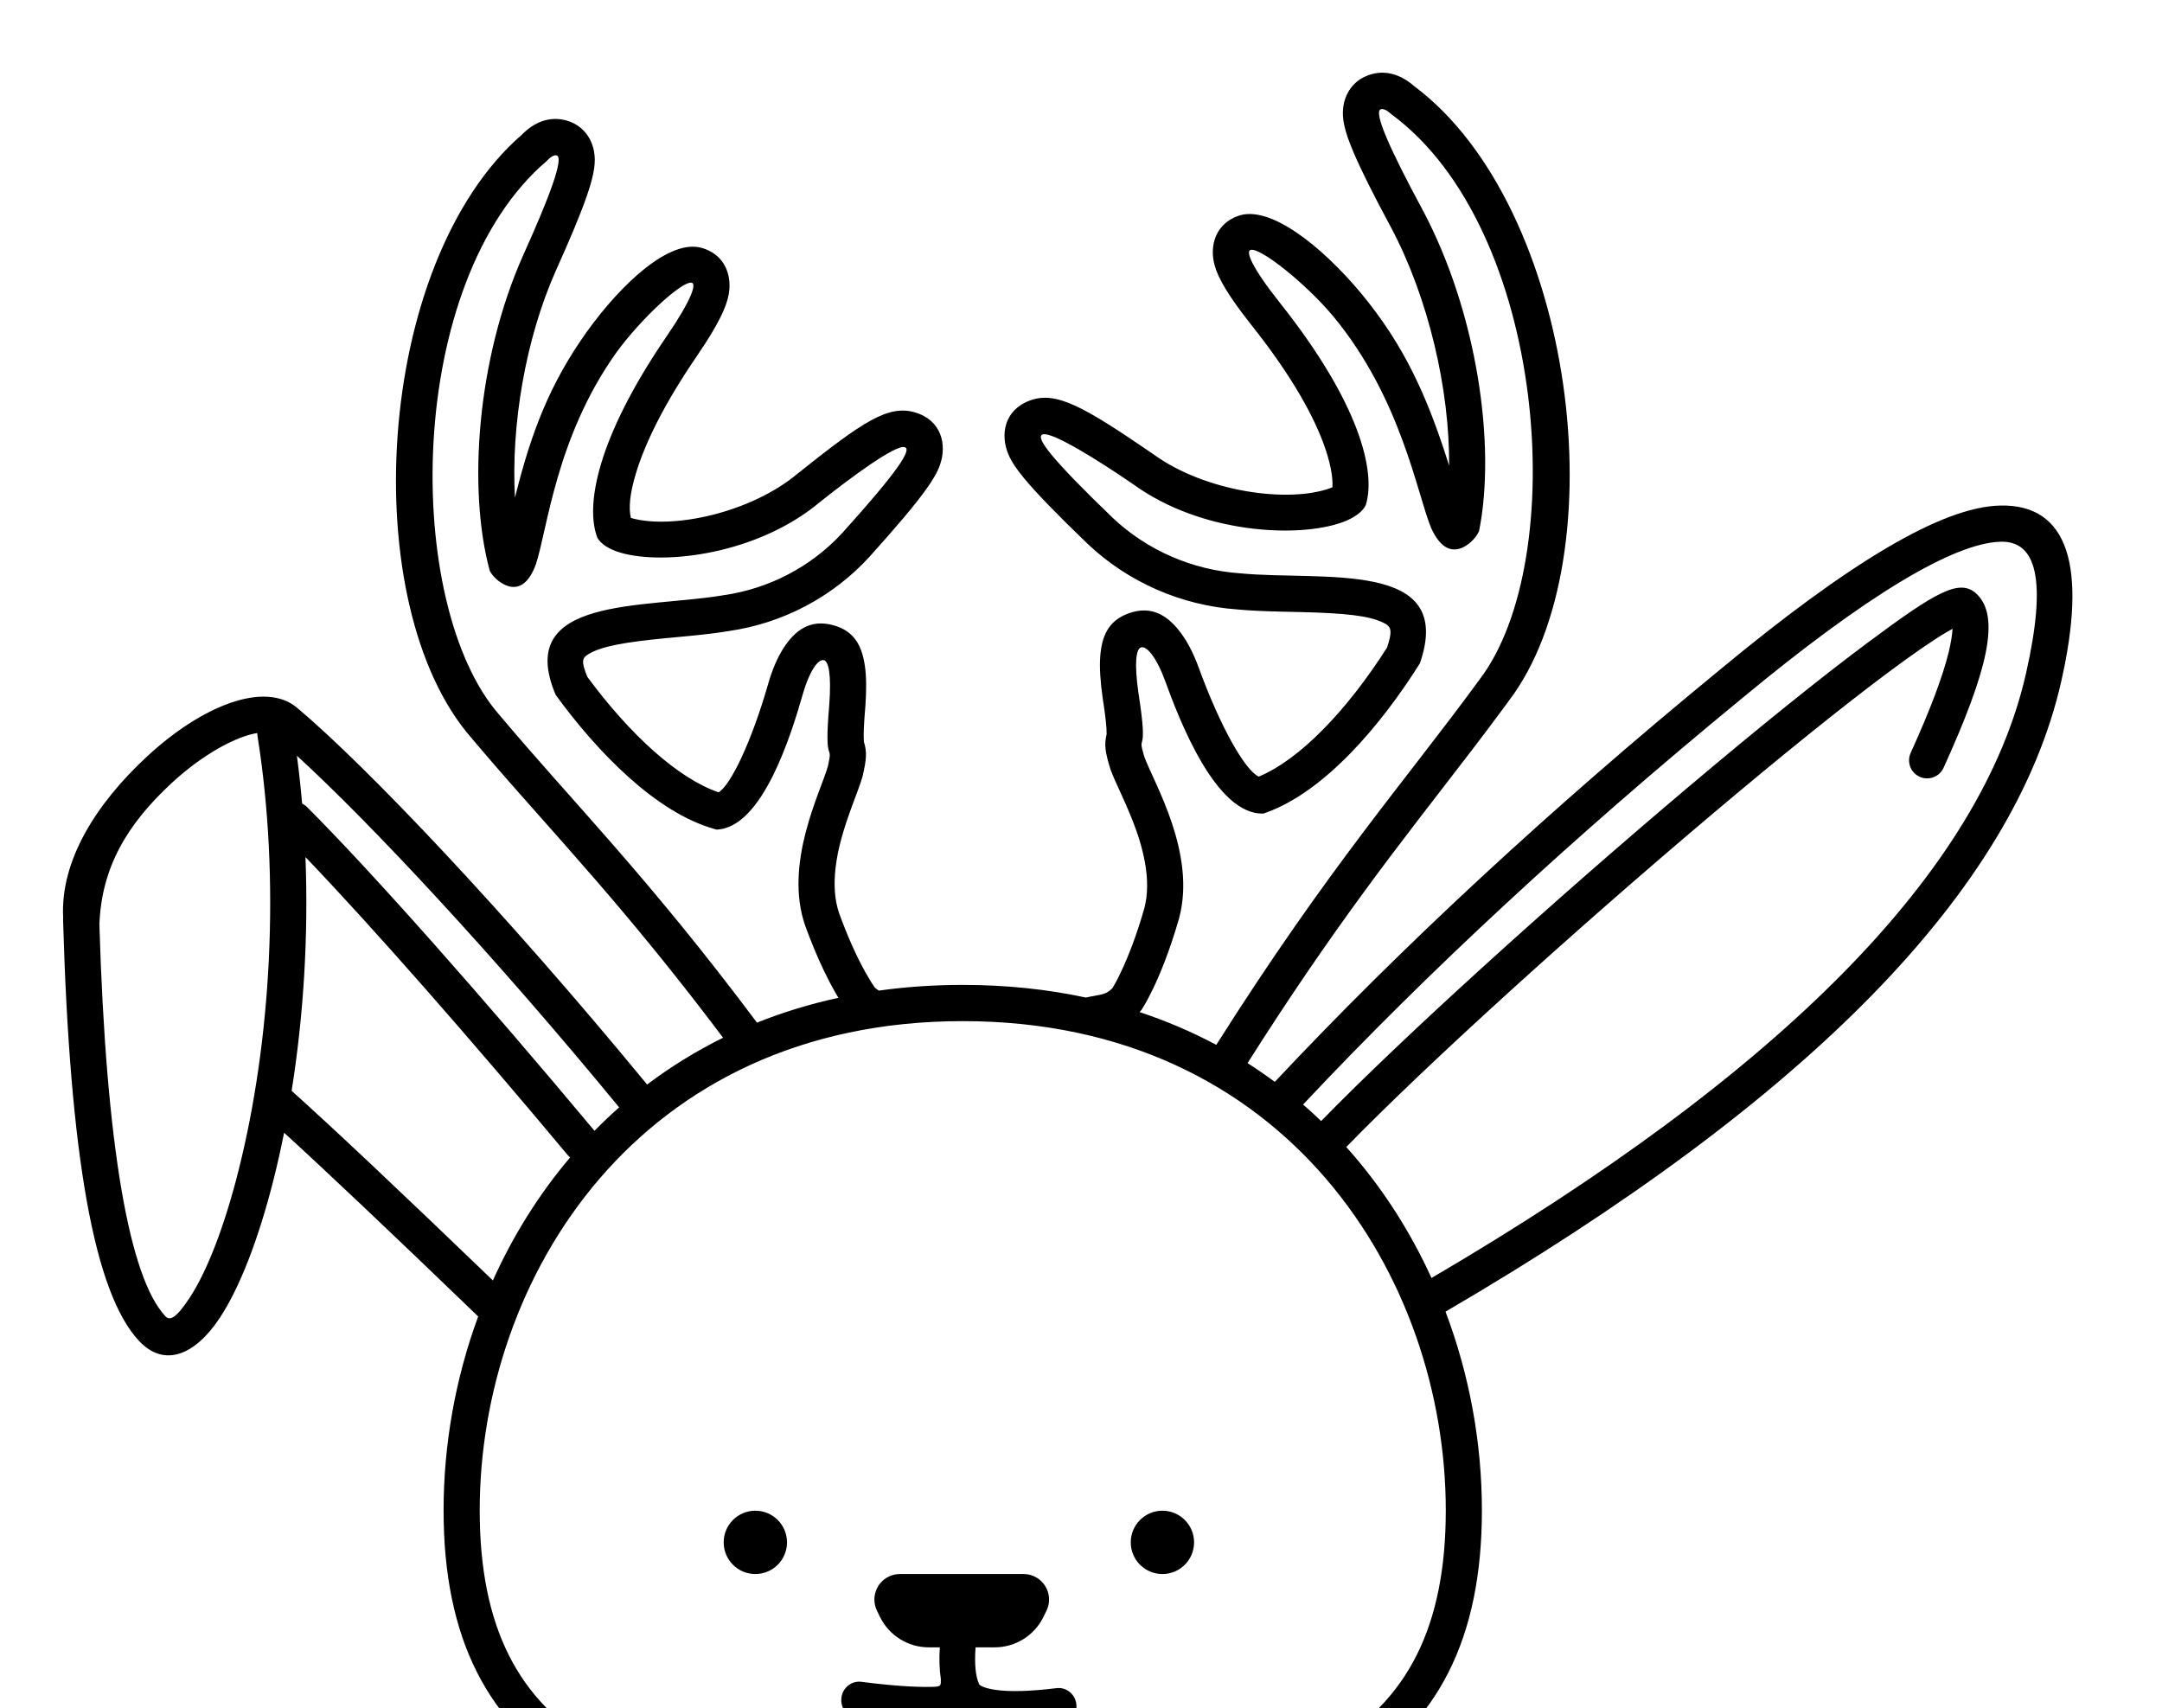
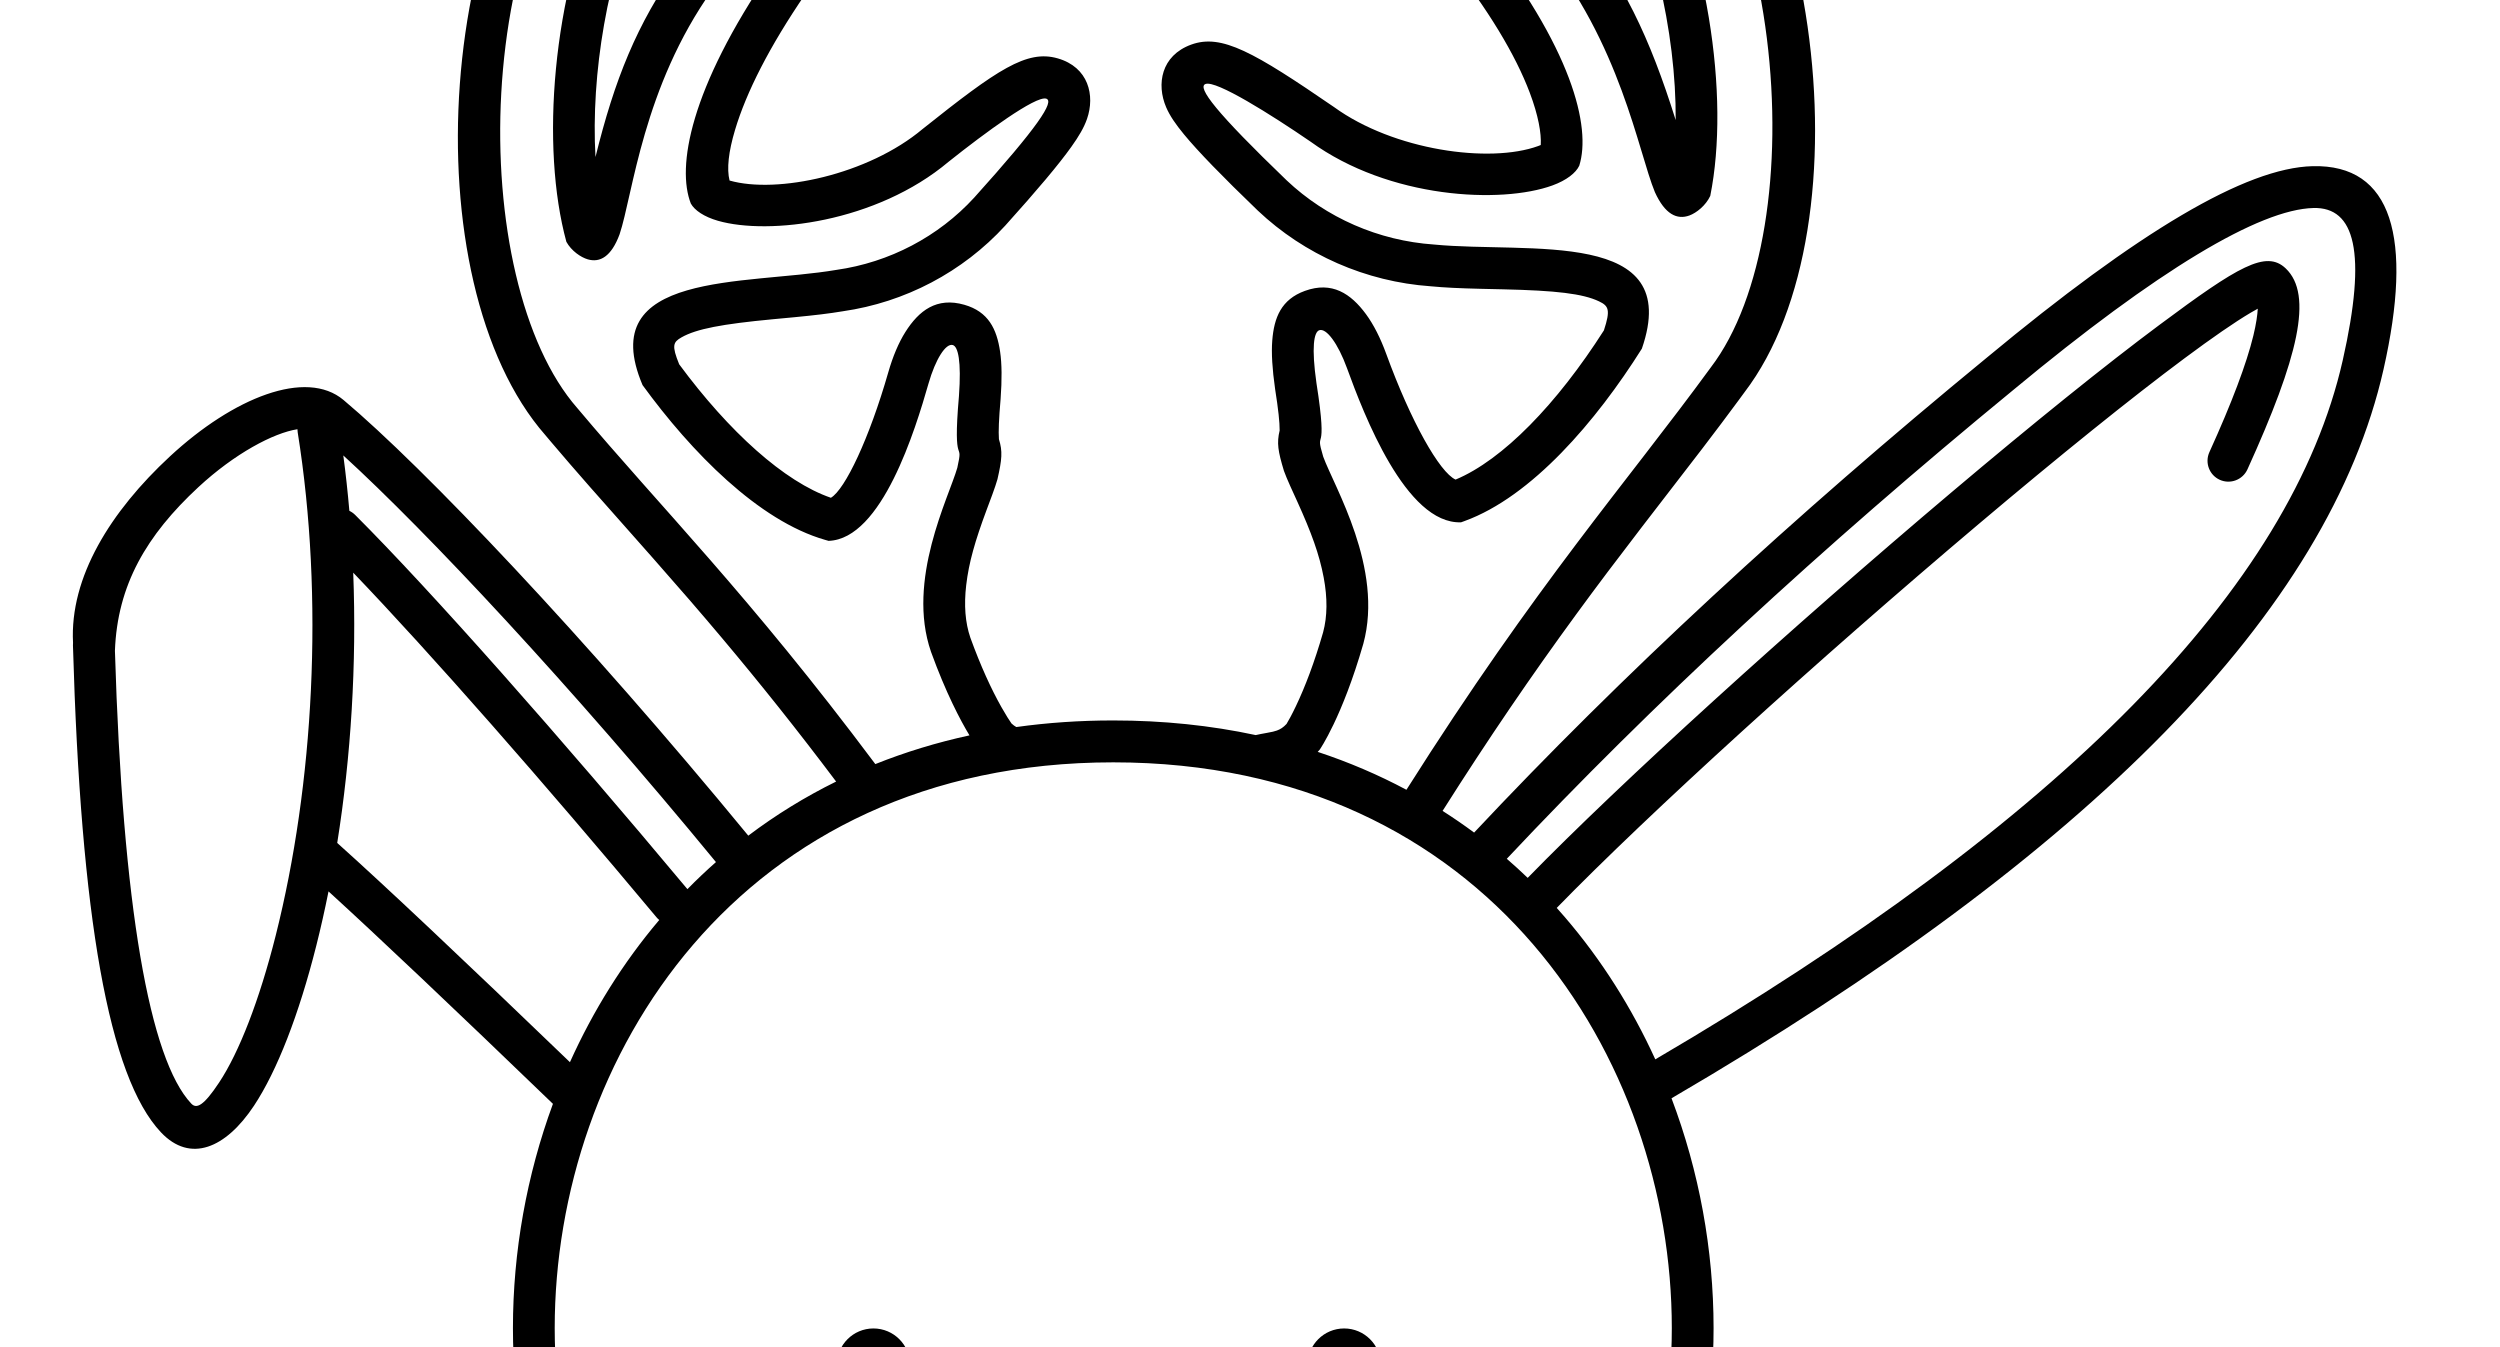
- <svg xmlns="http://www.w3.org/2000/svg" viewBox="0 0 239 188.75" version="1.1" x="0px" y="0px">
+ <svg xmlns="http://www.w3.org/2000/svg" viewBox="0 40 239 128.75" version="1.1" x="0px" y="0px">
  <g stroke="none" stroke-width="1" fill="none" fill-rule="evenodd">
    <path d="M71.536,119.889 C74.153,117.912 76.957,116.183 79.933,114.717 C76.235,109.798 72.689,105.355 69.049,101.027 C66.985,98.573 64.959,96.233 62.469,93.411 C61.884,92.749 57.614,87.935 56.4,86.551 C55.024,84.984 53.834,83.608 52.698,82.266 C52.509,82.042 52.321,81.819 52.135,81.598 C39.275,66.938 41.333,29.043 57.715,14.865 C59.049,13.51 60.761,12.789 62.638,13.327 C64.37,13.824 65.35,15.166 65.65,16.649 C65.788,17.332 65.775,17.966 65.675,18.652 C65.555,19.483 65.288,20.452 64.875,21.646 C64.188,23.634 63.048,26.37 61.451,29.908 C58.052,37.546 56.484,47.101 56.928,55.013 C58.745,47.643 60.868,42.29 64.861,36.687 C68.761,31.268 74.041,26.39 77.583,27.406 C79.916,28.075 80.776,30.055 80.631,31.962 C80.572,32.737 80.35,33.481 79.994,34.31 C79.431,35.621 78.435,37.319 76.99,39.431 C73.559,44.446 71.342,48.832 70.27,52.419 C69.645,54.508 69.465,56.144 69.746,57.259 C74.283,58.56 83,56.709 88.207,52.328 C95.359,46.629 98.164,44.733 101.115,45.579 C104.066,46.425 104.699,49.124 103.918,51.369 C103.632,52.19 103.15,53.013 102.425,54.03 C101.232,55.706 99.187,58.142 96.103,61.566 C92.037,66.005 86.527,68.904 80.556,69.76 C79.262,69.977 77.904,70.138 75.925,70.328 C75.499,70.369 74.05,70.504 73.88,70.52 C69.026,70.98 66.587,71.438 65.157,72.249 C64.339,72.713 64.204,73.037 64.929,74.825 C69.694,81.281 74.997,86.064 79.434,87.588 C80.791,86.787 83.105,81.925 84.926,75.572 C85.353,74.086 85.907,72.762 86.557,71.735 C87.847,69.698 89.541,68.376 92.191,69.136 C94.487,69.794 95.29,71.443 95.611,73.625 C95.782,74.789 95.793,76.279 95.657,78.154 C95.49,80.075 95.444,81.25 95.497,81.985 C95.86,83.149 95.79,83.917 95.357,85.817 C95.239,86.226 95.09,86.665 94.878,87.247 C94.764,87.559 94.317,88.752 94.313,88.764 C93.219,91.706 92.62,93.775 92.369,95.939 C92.147,97.845 92.271,99.52 92.768,100.967 C93.749,103.669 94.759,105.867 95.733,107.596 C96.176,108.382 96.51,108.898 96.699,109.164 C96.861,109.314 97.009,109.423 97.159,109.505 C100.144,109.088 103.235,108.875 106.427,108.875 C111.199,108.875 115.746,109.351 120.045,110.274 C120.196,110.239 120.351,110.206 120.512,110.175 C120.679,110.142 120.73,110.133 121.087,110.069 C121.626,109.972 121.845,109.921 122.071,109.839 C122.404,109.718 122.68,109.545 122.992,109.21 C123.171,108.921 123.483,108.358 123.89,107.505 C124.775,105.651 125.664,103.313 126.487,100.458 C126.902,98.917 126.912,97.171 126.546,95.214 C126.131,93 125.366,90.913 124.027,87.963 C124.022,87.951 123.477,86.759 123.338,86.447 C123.079,85.867 122.895,85.429 122.746,85.02 C122.172,83.123 122.048,82.352 122.334,81.155 C122.339,80.362 122.209,79.155 121.9,77.19 C121.628,75.282 121.535,73.757 121.628,72.557 C121.802,70.34 122.496,68.627 124.745,67.809 C127.341,66.864 129.14,68.071 130.583,70.028 C131.319,71.025 131.98,72.337 132.521,73.824 C134.882,80.309 137.63,85.161 139.153,85.849 C143.67,83.962 148.844,78.621 153.333,71.585 C153.975,69.625 153.795,69.251 152.865,68.809 C151.31,68.069 148.751,67.775 143.694,67.659 C143.518,67.655 142.015,67.622 141.572,67.611 C139.521,67.561 138.112,67.496 136.767,67.368 C130.581,66.929 124.723,64.366 120.238,60.124 C116.82,56.835 114.542,54.485 113.196,52.855 C112.384,51.87 111.833,51.067 111.485,50.255 C110.544,48.059 110.994,45.315 113.881,44.264 C116.789,43.206 119.858,44.973 127.537,50.238 C133.247,54.38 142.413,55.649 147.045,53.963 C147.137,53.93 147.221,53.896 147.296,53.863 C147.363,52.741 147.063,51.031 146.249,48.872 C144.886,45.255 142.286,40.903 138.388,35.995 C136.753,33.936 135.611,32.27 134.941,30.972 C134.519,30.155 134.241,29.416 134.128,28.638 C133.851,26.738 134.576,24.701 136.857,23.871 C140.348,22.6 146.12,27.211 150.478,32.438 C155.146,38.09 157.728,43.616 160.195,51.479 C160.256,43.124 157.944,32.976 153.745,25.089 C151.85,21.574 150.483,18.85 149.636,16.861 C149.128,15.669 148.786,14.7 148.605,13.862 C148.457,13.175 148.399,12.535 148.491,11.839 C148.69,10.335 149.578,8.929 151.269,8.313 C153.108,7.644 154.878,8.245 156.319,9.512 C174.162,22.837 178.954,61.553 166.77,77.505 C166.594,77.746 166.416,77.988 166.237,78.232 C165.161,79.693 164.032,81.194 162.725,82.904 C161.571,84.414 157.509,89.672 156.953,90.395 C154.585,93.477 152.66,96.031 150.705,98.704 C146.423,104.557 142.304,110.584 137.911,117.522 C138.941,118.178 139.946,118.869 140.925,119.595 C154.974,104.617 171.317,89.48 189.946,74.186 C204.459,62.141 214.685,56.042 221.088,55.886 C228.717,55.7 230.704,62.755 227.864,75.314 C222.641,98.413 199.91,121.576 159.797,144.996 C162.437,151.975 163.818,159.472 163.818,166.968 C163.818,181.06 158.976,190.723 148.804,196.572 C139.658,201.831 126.326,204 106.427,204 C86.529,204 73.197,201.831 64.051,196.572 C53.879,190.723 49.037,181.06 49.037,166.968 C49.037,159.661 50.349,152.354 52.861,145.527 C43.336,136.347 36.181,129.575 31.407,125.218 C31.052,126.989 30.662,128.722 30.236,130.412 C28.576,137 26.488,142.374 24.282,145.705 C21.578,149.789 18.184,151.215 15.388,148.251 C10.384,142.948 7.718,127.624 6.974,101.7 C6.972,101.617 6.975,101.534 6.982,101.453 C6.649,95.174 10.583,88.883 16.243,83.634 C22.326,77.993 29.27,75.24 32.839,78.238 C40.457,84.638 55.919,100.886 71.536,119.889 Z M68.445,122.415 C54.576,105.541 40.85,90.878 32.82,83.54 C33.053,85.29 33.245,87.057 33.399,88.836 C33.601,88.932 33.789,89.063 33.956,89.229 C41.213,96.479 53.609,110.502 65.716,125.002 C66.598,124.105 67.507,123.243 68.445,122.415 Z M28.435,81.034 C26.151,81.388 22.437,83.352 18.962,86.574 C14.013,91.163 11.217,95.925 10.987,102.216 C11.724,126.655 14.294,141.274 18.288,145.507 C18.781,146.029 19.453,145.747 20.95,143.486 C22.866,140.593 24.802,135.611 26.361,129.422 C29.984,115.043 31.003,97.231 28.46,81.333 C28.444,81.232 28.436,81.132 28.435,81.034 Z M54.486,141.546 C56.698,136.632 59.559,132.035 63.023,127.951 C62.927,127.873 62.838,127.784 62.756,127.686 C52.056,114.868 41.111,102.403 33.768,94.747 C34.106,103.491 33.553,112.344 32.239,120.585 C36.805,124.677 44.217,131.661 54.486,141.546 Z M158.246,141.275 C197.199,118.459 219.064,96.119 223.966,74.442 C226.313,64.062 225.11,59.789 221.173,59.885 C216.011,60.011 206.296,65.805 192.483,77.27 C174.07,92.386 157.926,107.33 144.05,122.1 C144.73,122.69 145.397,123.298 146.048,123.924 C154.971,114.773 171.184,100.055 186.576,87.055 C194.356,80.483 201.293,74.891 206.46,71.047 C213.991,65.444 216.64,63.873 218.516,65.662 C221.165,68.188 219.718,74.168 214.856,84.87 C214.399,85.876 213.214,86.324 212.209,85.869 C211.205,85.414 210.762,84.23 211.219,83.223 C213.373,78.481 214.775,74.754 215.423,72.077 C215.693,70.961 215.811,70.102 215.843,69.511 C215.633,69.624 215.403,69.755 215.154,69.902 C213.629,70.806 211.494,72.279 208.838,74.255 C203.747,78.043 196.87,83.587 189.148,90.109 C173.799,103.074 157.62,117.764 148.824,126.796 C149.09,127.092 149.352,127.391 149.612,127.693 C153.11,131.766 156.004,136.359 158.246,141.275 Z M134.455,115.503 C146.969,95.721 155.457,86.211 163.546,75.135 C173.645,61.911 171.008,25.251 153.79,12.613 C153.207,12.061 152.808,12.015 152.639,12.077 C151.795,12.384 153.728,16.645 157.258,23.19 C163.303,34.548 165.405,49.252 163.501,58.729 C163.071,59.649 162.181,60.355 161.506,60.601 C160.324,61.031 159.173,60.495 158.206,58.364 C156.626,54.547 154.923,44.091 147.404,34.988 C144.35,31.326 139.24,27.266 138.227,27.634 C137.72,27.819 138.334,29.505 141.511,33.505 C150.334,44.616 152.129,52.174 150.978,55.839 C150.656,56.529 149.766,57.235 148.415,57.727 C143.519,59.509 132.822,59.01 125.287,53.541 C121.466,50.922 116.264,47.659 115.251,48.028 C114.407,48.335 116.233,50.726 123,57.238 C126.791,60.823 131.794,63.013 137.089,63.377 C146.205,64.26 160.969,61.751 156.962,73.331 C152.603,80.264 146.433,87.475 140.018,89.81 L139.68,89.933 C134.401,90.136 130.365,79.574 128.77,75.189 C127.91,72.829 126.79,71.327 126.115,71.572 C125.608,71.757 125.363,73.183 125.854,76.633 C127.019,84.038 125.623,80.727 126.498,83.655 C127.541,86.522 132.298,94.338 130.333,101.546 C128.307,108.586 126.173,111.654 126.173,111.654 C126.107,111.732 126.04,111.808 125.974,111.88 C128.943,112.86 131.773,114.072 134.455,115.503 Z M92.682,110.302 C91.795,108.829 90.427,106.236 89.004,102.313 C86.629,95.466 90.702,87.566 91.519,84.717 C92.169,81.82 91.041,85.124 91.675,77.87 C91.919,74.494 91.588,73.13 91.087,72.986 C90.418,72.794 89.437,74.326 88.764,76.673 C87.515,81.03 84.32,91.539 79.211,91.706 L78.877,91.611 C72.529,89.79 66.095,83.23 61.427,76.814 C56.791,65.872 71.209,67.286 79.95,65.803 C85.037,65.085 89.72,62.62 93.141,58.885 C99.242,52.111 100.846,49.669 100.011,49.429 C99.008,49.142 94.203,52.661 90.688,55.461 C83.778,61.278 73.486,62.498 68.641,61.109 C67.305,60.726 66.399,60.103 66.042,59.457 C64.687,55.985 65.919,48.54 73.698,37.169 C76.499,33.075 76.98,31.4 76.479,31.256 C75.476,30.969 70.813,35.254 68.108,39.012 C61.454,48.348 60.505,58.595 59.232,62.401 C58.441,64.532 57.365,65.13 56.196,64.795 C55.528,64.603 54.622,63.981 54.146,63.119 C51.679,54.069 52.732,39.681 57.814,28.262 C60.786,21.678 62.37,17.417 61.534,17.177 C61.367,17.13 60.985,17.201 60.459,17.776 C44.677,31.205 44.565,66.9 55.191,79.015 C63.243,88.601 71.543,96.816 83.681,113.047 C86.542,111.902 89.546,110.983 92.682,110.302 Z M106.427,199.995 C142.941,199.995 159.825,192.61 159.825,166.968 C159.825,141.325 142.324,112.88 106.427,112.88 C70.531,112.88 53.03,141.325 53.03,166.968 C53.03,192.61 69.914,199.995 106.427,199.995 Z" fill="#000000" fill-rule="nonzero" />
    <path d="M104.008,185.617 C103.846,184.583 103.809,183.413 103.891,182.105 L102.671,182.105 C100.375,182.105 98.28,180.795 97.276,178.731 L96.945,178.052 C96.264,176.653 96.846,174.966 98.246,174.284 C98.631,174.097 99.052,174 99.48,174 L113.151,174 C114.708,174 115.97,175.262 115.97,176.819 C115.97,177.246 115.873,177.668 115.685,178.052 L115.355,178.731 C114.35,180.795 112.256,182.105 109.96,182.105 L107.847,182.105 C107.706,183.949 107.847,185.313 108.233,186.169 C108.309,186.336 108.825,186.617 109.999,186.796 C111.561,187.033 113.838,186.979 116.793,186.616 C117.875,186.483 118.856,187.276 118.986,188.387 C119.115,189.498 118.343,190.507 117.261,190.64 C111.878,191.301 108.186,191.097 106.126,189.646 C105.319,190.196 104.272,190.5 103.041,190.526 C100.909,190.572 98.144,190.374 94.728,189.936 C93.647,189.797 92.88,188.785 93.015,187.674 C93.15,186.564 94.136,185.776 95.217,185.915 C98.459,186.331 101.045,186.516 102.958,186.475 C103.951,186.453 104.017,186.392 104.004,185.794 C104.003,185.735 104.004,185.676 104.008,185.617 Z" fill="#000000" />
    <circle fill="#000000" cx="128.5" cy="170.5" r="3.5" />
    <circle fill="#000000" cx="83.5" cy="170.5" r="3.5" />
  </g>
  <text x="0" y="230" fill="#000000" font-size="5px" font-weight="bold" font-family="'Helvetica Neue', Helvetica, Arial-Unicode, Arial, Sans-serif">Created by Nick Bluth</text>
  <text x="0" y="235" fill="#000000" font-size="5px" font-weight="bold" font-family="'Helvetica Neue', Helvetica, Arial-Unicode, Arial, Sans-serif">from the Noun Project</text>
</svg>
